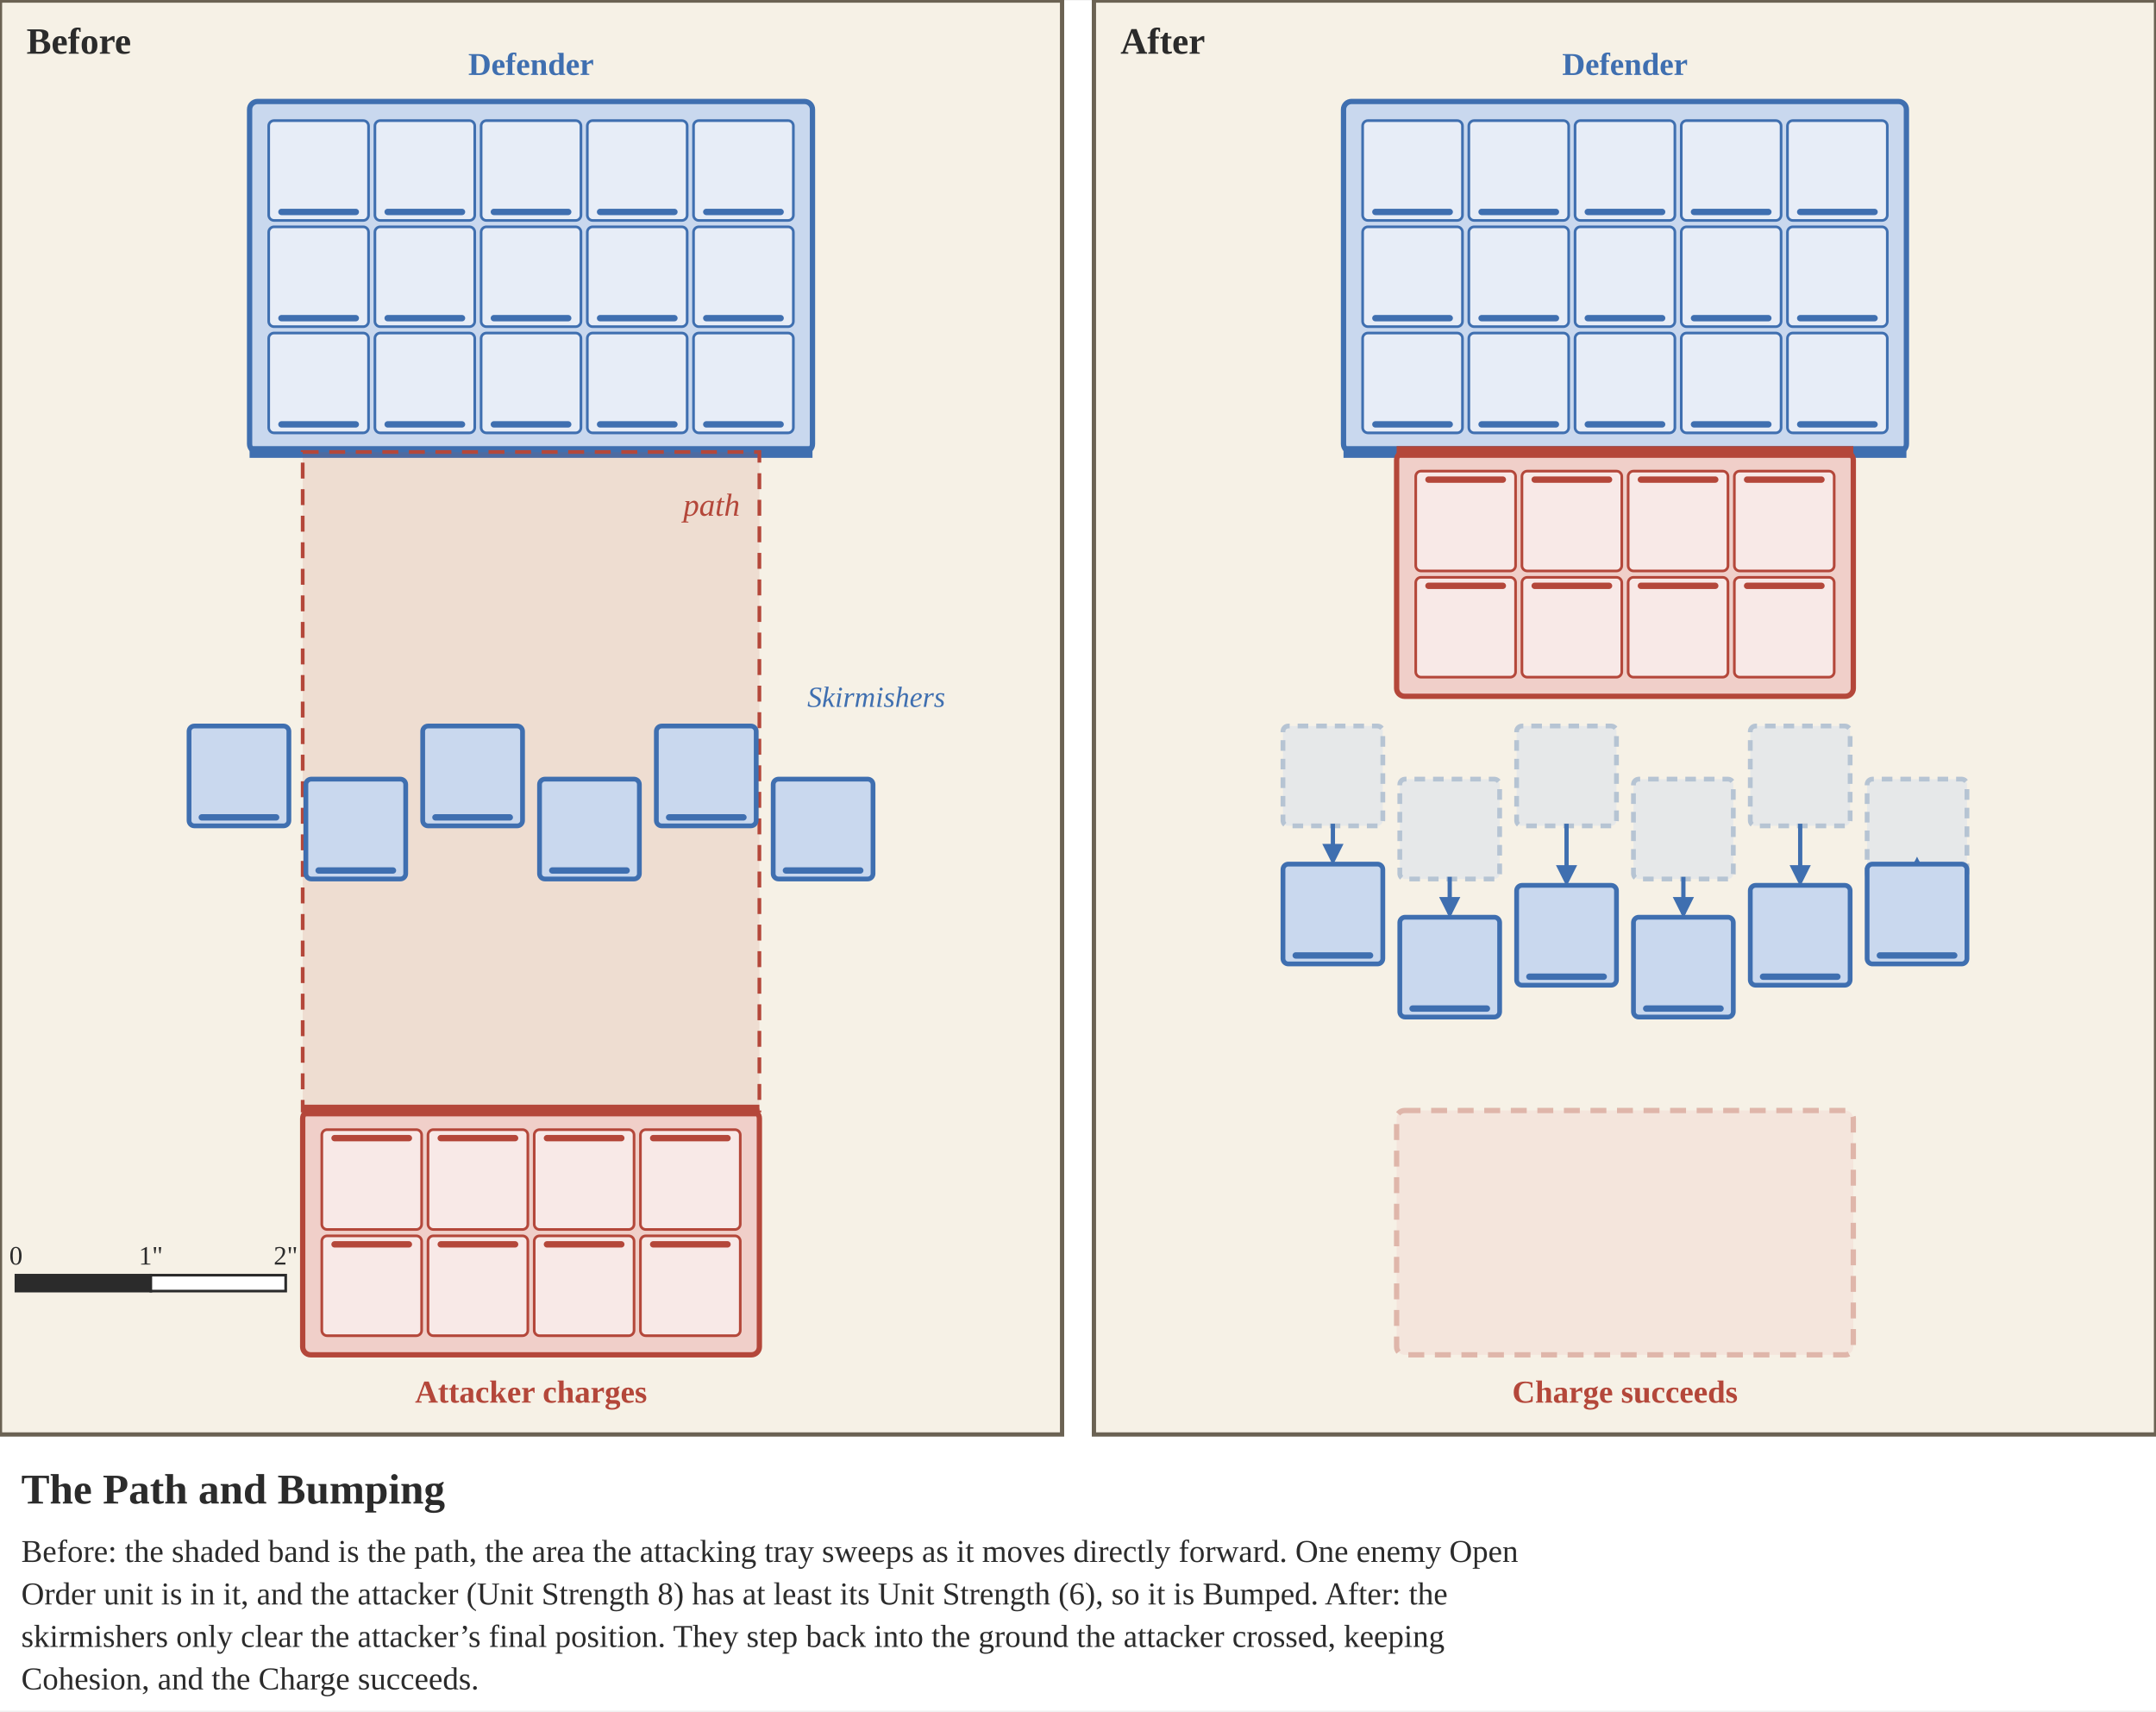
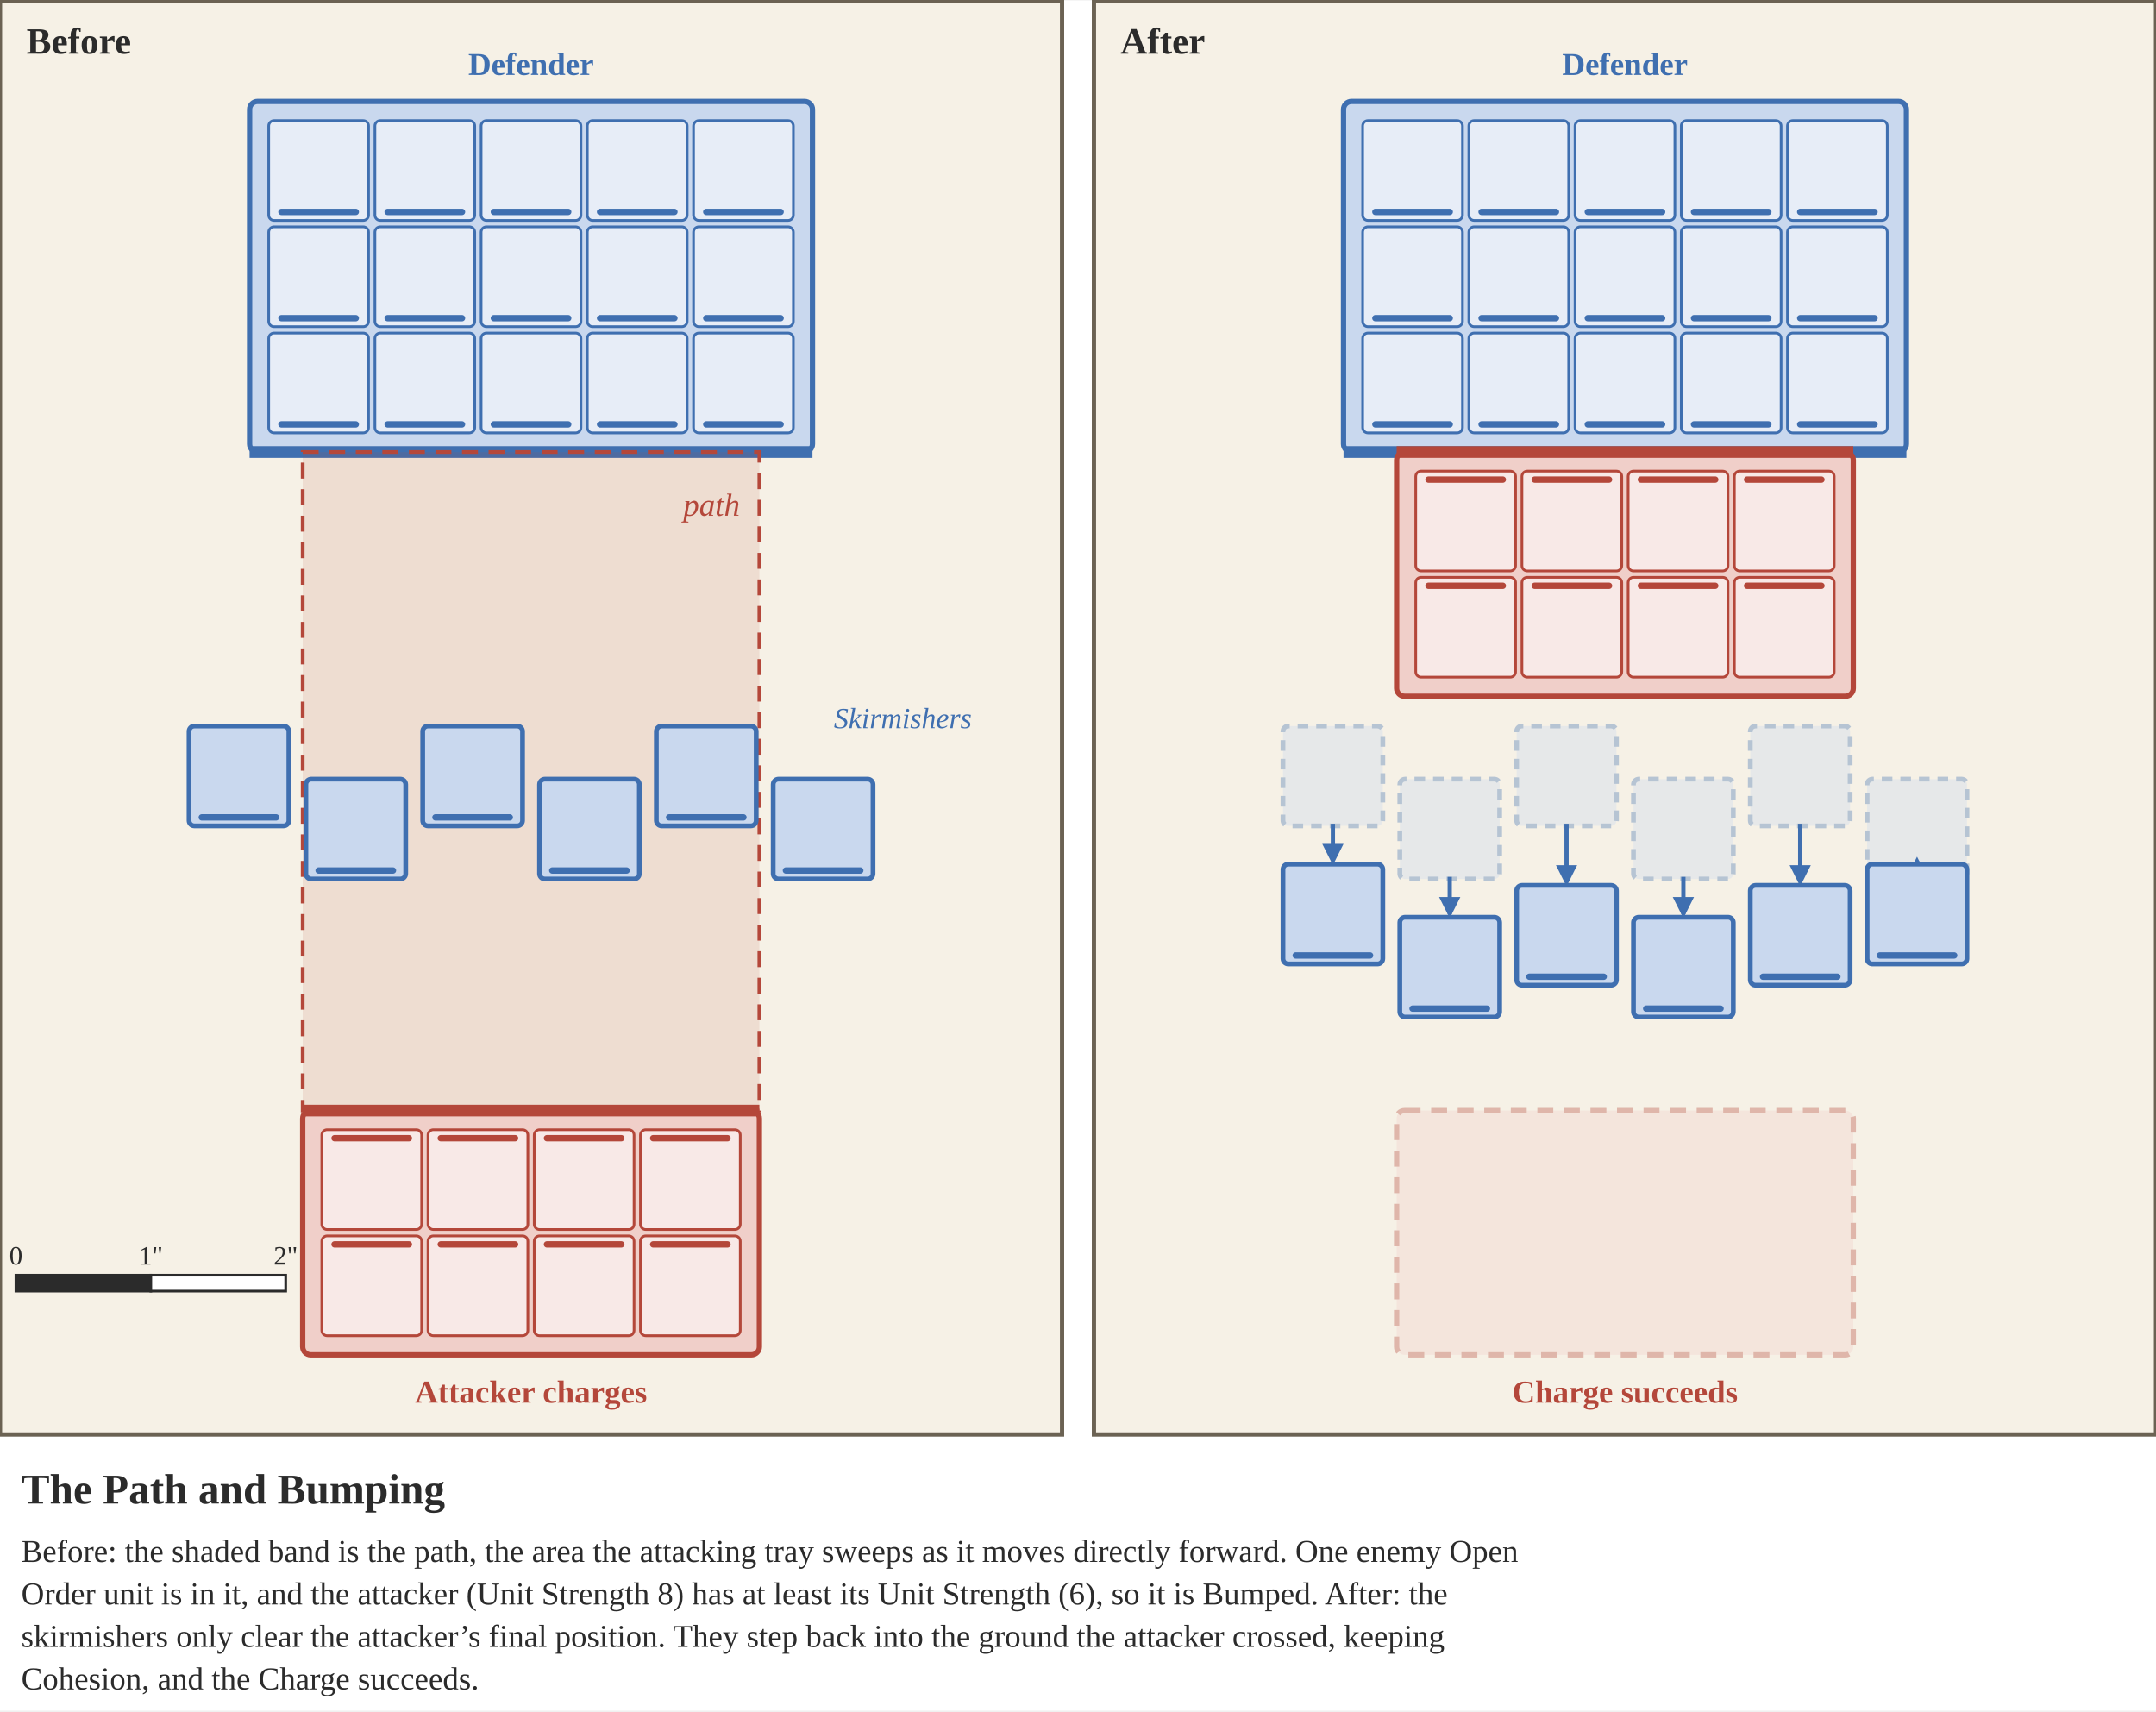
<svg xmlns="http://www.w3.org/2000/svg" viewBox="0 0 406 322" width="974" height="773" font-family="Georgia, 'Times New Roman', serif">
  <defs>
    <marker id="arrow_3f6fb0" viewBox="0 0 10 10" refX="8" refY="5" markerWidth="5" markerHeight="5" orient="auto">
      <path d="M0,0 L10,5 L0,10 z" fill="#3f6fb0" />
    </marker>
  </defs>
  <rect width="406" height="322" fill="#fff" />
  <rect x="0" y="0" width="200" height="270" fill="#f6f1e6" stroke="#6b6253" stroke-width="0.8" />
  <text x="5.0" y="10.0" font-size="7" fill="#2b2b2b" text-anchor="start" font-weight="bold">Before</text>
  <g transform="translate(100.0,52.0) rotate(180.0)">
    <rect x="-53.0" y="-33.0" width="106" height="66" rx="1.5" fill="#c9d8ee" stroke="#3f6fb0" stroke-width="1" />
    <rect x="-49.4" y="-29.4" width="18.8" height="18.8" rx="1" fill="#fff" fill-opacity="0.55" stroke="#3f6fb0" stroke-width="0.5" />
    <line x1="-47.0" y1="-27.8" x2="-33.0" y2="-27.8" stroke="#3f6fb0" stroke-width="1.2" stroke-linecap="round" />
    <rect x="-29.4" y="-29.4" width="18.8" height="18.8" rx="1" fill="#fff" fill-opacity="0.55" stroke="#3f6fb0" stroke-width="0.5" />
    <line x1="-27.0" y1="-27.8" x2="-13.0" y2="-27.8" stroke="#3f6fb0" stroke-width="1.2" stroke-linecap="round" />
    <rect x="-9.4" y="-29.4" width="18.8" height="18.8" rx="1" fill="#fff" fill-opacity="0.55" stroke="#3f6fb0" stroke-width="0.5" />
    <line x1="-7.0" y1="-27.8" x2="7.0" y2="-27.8" stroke="#3f6fb0" stroke-width="1.2" stroke-linecap="round" />
    <rect x="10.6" y="-29.4" width="18.8" height="18.8" rx="1" fill="#fff" fill-opacity="0.55" stroke="#3f6fb0" stroke-width="0.5" />
    <line x1="13.0" y1="-27.8" x2="27.0" y2="-27.8" stroke="#3f6fb0" stroke-width="1.2" stroke-linecap="round" />
    <rect x="30.6" y="-29.4" width="18.8" height="18.8" rx="1" fill="#fff" fill-opacity="0.55" stroke="#3f6fb0" stroke-width="0.5" />
    <line x1="33.0" y1="-27.8" x2="47.0" y2="-27.8" stroke="#3f6fb0" stroke-width="1.2" stroke-linecap="round" />
    <rect x="-49.4" y="-9.4" width="18.8" height="18.8" rx="1" fill="#fff" fill-opacity="0.55" stroke="#3f6fb0" stroke-width="0.5" />
    <line x1="-47.0" y1="-7.8" x2="-33.0" y2="-7.8" stroke="#3f6fb0" stroke-width="1.2" stroke-linecap="round" />
    <rect x="-29.4" y="-9.4" width="18.8" height="18.8" rx="1" fill="#fff" fill-opacity="0.55" stroke="#3f6fb0" stroke-width="0.5" />
    <line x1="-27.0" y1="-7.8" x2="-13.0" y2="-7.8" stroke="#3f6fb0" stroke-width="1.2" stroke-linecap="round" />
    <rect x="-9.4" y="-9.4" width="18.8" height="18.8" rx="1" fill="#fff" fill-opacity="0.55" stroke="#3f6fb0" stroke-width="0.5" />
    <line x1="-7.0" y1="-7.8" x2="7.0" y2="-7.8" stroke="#3f6fb0" stroke-width="1.2" stroke-linecap="round" />
    <rect x="10.6" y="-9.4" width="18.8" height="18.8" rx="1" fill="#fff" fill-opacity="0.55" stroke="#3f6fb0" stroke-width="0.5" />
    <line x1="13.0" y1="-7.8" x2="27.0" y2="-7.8" stroke="#3f6fb0" stroke-width="1.2" stroke-linecap="round" />
    <rect x="30.6" y="-9.4" width="18.8" height="18.8" rx="1" fill="#fff" fill-opacity="0.55" stroke="#3f6fb0" stroke-width="0.5" />
    <line x1="33.0" y1="-7.8" x2="47.0" y2="-7.8" stroke="#3f6fb0" stroke-width="1.2" stroke-linecap="round" />
    <rect x="-49.4" y="10.6" width="18.8" height="18.8" rx="1" fill="#fff" fill-opacity="0.55" stroke="#3f6fb0" stroke-width="0.5" />
    <line x1="-47.0" y1="12.2" x2="-33.0" y2="12.2" stroke="#3f6fb0" stroke-width="1.2" stroke-linecap="round" />
    <rect x="-29.4" y="10.6" width="18.8" height="18.8" rx="1" fill="#fff" fill-opacity="0.55" stroke="#3f6fb0" stroke-width="0.5" />
    <line x1="-27.0" y1="12.2" x2="-13.0" y2="12.2" stroke="#3f6fb0" stroke-width="1.2" stroke-linecap="round" />
    <rect x="-9.4" y="10.6" width="18.8" height="18.8" rx="1" fill="#fff" fill-opacity="0.55" stroke="#3f6fb0" stroke-width="0.5" />
    <line x1="-7.0" y1="12.2" x2="7.0" y2="12.2" stroke="#3f6fb0" stroke-width="1.2" stroke-linecap="round" />
    <rect x="10.6" y="10.6" width="18.8" height="18.8" rx="1" fill="#fff" fill-opacity="0.55" stroke="#3f6fb0" stroke-width="0.5" />
    <line x1="13.0" y1="12.2" x2="27.0" y2="12.2" stroke="#3f6fb0" stroke-width="1.2" stroke-linecap="round" />
    <rect x="30.6" y="10.6" width="18.8" height="18.8" rx="1" fill="#fff" fill-opacity="0.55" stroke="#3f6fb0" stroke-width="0.5" />
    <line x1="33.0" y1="12.2" x2="47.0" y2="12.2" stroke="#3f6fb0" stroke-width="1.2" stroke-linecap="round" />
    <line x1="-53.0" y1="-33.0" x2="53.0" y2="-33.0" stroke="#3f6fb0" stroke-width="2.2" />
  </g>
  <text x="100.0" y="14.0" font-size="6" fill="#3f6fb0" text-anchor="middle" font-weight="bold">Defender</text>
  <rect x="57.0" y="85" width="86" height="124" fill="#b4473a" fill-opacity="0.12" stroke="#b4473a" stroke-width="0.7" stroke-dasharray="3 2" />
  <text x="134.0" y="97.0" font-size="6" fill="#b4473a" text-anchor="middle" font-style="italic">path</text>
  <g transform="translate(100.0,232.0) rotate(0.0)">
    <rect x="-43.0" y="-23.0" width="86" height="46" rx="1.5" fill="#f0cfc9" stroke="#b4473a" stroke-width="1" />
    <rect x="-39.4" y="-19.4" width="18.8" height="18.8" rx="1" fill="#fff" fill-opacity="0.55" stroke="#b4473a" stroke-width="0.5" />
    <line x1="-37.0" y1="-17.8" x2="-23.0" y2="-17.8" stroke="#b4473a" stroke-width="1.2" stroke-linecap="round" />
    <rect x="-19.4" y="-19.4" width="18.8" height="18.8" rx="1" fill="#fff" fill-opacity="0.55" stroke="#b4473a" stroke-width="0.5" />
    <line x1="-17.0" y1="-17.8" x2="-3.0" y2="-17.8" stroke="#b4473a" stroke-width="1.2" stroke-linecap="round" />
    <rect x="0.6" y="-19.4" width="18.8" height="18.8" rx="1" fill="#fff" fill-opacity="0.55" stroke="#b4473a" stroke-width="0.5" />
    <line x1="3.0" y1="-17.8" x2="17.0" y2="-17.8" stroke="#b4473a" stroke-width="1.2" stroke-linecap="round" />
    <rect x="20.6" y="-19.4" width="18.8" height="18.8" rx="1" fill="#fff" fill-opacity="0.55" stroke="#b4473a" stroke-width="0.5" />
    <line x1="23.0" y1="-17.8" x2="37.0" y2="-17.8" stroke="#b4473a" stroke-width="1.2" stroke-linecap="round" />
    <rect x="-39.4" y="0.6" width="18.8" height="18.8" rx="1" fill="#fff" fill-opacity="0.55" stroke="#b4473a" stroke-width="0.5" />
    <line x1="-37.0" y1="2.2" x2="-23.0" y2="2.2" stroke="#b4473a" stroke-width="1.2" stroke-linecap="round" />
    <rect x="-19.4" y="0.6" width="18.8" height="18.8" rx="1" fill="#fff" fill-opacity="0.55" stroke="#b4473a" stroke-width="0.5" />
    <line x1="-17.0" y1="2.2" x2="-3.0" y2="2.2" stroke="#b4473a" stroke-width="1.2" stroke-linecap="round" />
    <rect x="0.6" y="0.6" width="18.8" height="18.8" rx="1" fill="#fff" fill-opacity="0.55" stroke="#b4473a" stroke-width="0.5" />
    <line x1="3.0" y1="2.2" x2="17.0" y2="2.2" stroke="#b4473a" stroke-width="1.2" stroke-linecap="round" />
    <rect x="20.6" y="0.6" width="18.8" height="18.8" rx="1" fill="#fff" fill-opacity="0.55" stroke="#b4473a" stroke-width="0.5" />
    <line x1="23.0" y1="2.2" x2="37.0" y2="2.2" stroke="#b4473a" stroke-width="1.2" stroke-linecap="round" />
    <line x1="-43.0" y1="-23.0" x2="43.0" y2="-23.0" stroke="#b4473a" stroke-width="2.2" />
  </g>
  <text x="100.0" y="264.0" font-size="6" fill="#b4473a" text-anchor="middle" font-weight="bold">Attacker charges</text>
  <g transform="translate(45.0,146.0) rotate(180.0)">
    <rect x="-9.4" y="-9.4" width="18.8" height="18.8" rx="1" fill="#c9d8ee" fill-opacity="1" stroke="#3f6fb0" stroke-width="0.9" />
    <line x1="-7.0" y1="-7.8" x2="7.0" y2="-7.8" stroke="#3f6fb0" stroke-width="1.2" stroke-linecap="round" />
  </g>
  <g transform="translate(67.0,156.0) rotate(180.0)">
    <rect x="-9.4" y="-9.4" width="18.8" height="18.8" rx="1" fill="#c9d8ee" fill-opacity="1" stroke="#3f6fb0" stroke-width="0.9" />
    <line x1="-7.0" y1="-7.8" x2="7.0" y2="-7.8" stroke="#3f6fb0" stroke-width="1.2" stroke-linecap="round" />
  </g>
  <g transform="translate(89.0,146.0) rotate(180.0)">
    <rect x="-9.4" y="-9.4" width="18.8" height="18.8" rx="1" fill="#c9d8ee" fill-opacity="1" stroke="#3f6fb0" stroke-width="0.9" />
    <line x1="-7.0" y1="-7.8" x2="7.0" y2="-7.8" stroke="#3f6fb0" stroke-width="1.2" stroke-linecap="round" />
  </g>
  <g transform="translate(111.0,156.0) rotate(180.0)">
    <rect x="-9.4" y="-9.4" width="18.8" height="18.8" rx="1" fill="#c9d8ee" fill-opacity="1" stroke="#3f6fb0" stroke-width="0.9" />
    <line x1="-7.0" y1="-7.8" x2="7.0" y2="-7.8" stroke="#3f6fb0" stroke-width="1.2" stroke-linecap="round" />
  </g>
  <g transform="translate(133.0,146.0) rotate(180.0)">
    <rect x="-9.4" y="-9.4" width="18.8" height="18.8" rx="1" fill="#c9d8ee" fill-opacity="1" stroke="#3f6fb0" stroke-width="0.9" />
    <line x1="-7.0" y1="-7.8" x2="7.0" y2="-7.8" stroke="#3f6fb0" stroke-width="1.2" stroke-linecap="round" />
  </g>
  <g transform="translate(155.0,156.0) rotate(180.0)">
    <rect x="-9.4" y="-9.4" width="18.8" height="18.8" rx="1" fill="#c9d8ee" fill-opacity="1" stroke="#3f6fb0" stroke-width="0.9" />
    <line x1="-7.0" y1="-7.8" x2="7.0" y2="-7.8" stroke="#3f6fb0" stroke-width="1.2" stroke-linecap="round" />
  </g>
-   <text x="178.0" y="133.0" font-size="5.5" fill="#3f6fb0" text-anchor="end" font-style="italic">Skirmishers</text>
+   <text x="183.0" y="137.0" font-size="5.5" fill="#3f6fb0" text-anchor="end" font-style="italic">Skirmishers</text>
  <rect x="206" y="0" width="200" height="270" fill="#f6f1e6" stroke="#6b6253" stroke-width="0.8" />
  <text x="211.0" y="10.0" font-size="7" fill="#2b2b2b" text-anchor="start" font-weight="bold">After</text>
  <g transform="translate(306.0,52.0) rotate(180.0)">
    <rect x="-53.0" y="-33.0" width="106" height="66" rx="1.5" fill="#c9d8ee" stroke="#3f6fb0" stroke-width="1" />
    <rect x="-49.4" y="-29.4" width="18.8" height="18.8" rx="1" fill="#fff" fill-opacity="0.55" stroke="#3f6fb0" stroke-width="0.5" />
    <line x1="-47.0" y1="-27.8" x2="-33.0" y2="-27.8" stroke="#3f6fb0" stroke-width="1.2" stroke-linecap="round" />
    <rect x="-29.4" y="-29.4" width="18.8" height="18.8" rx="1" fill="#fff" fill-opacity="0.55" stroke="#3f6fb0" stroke-width="0.5" />
    <line x1="-27.0" y1="-27.8" x2="-13.0" y2="-27.8" stroke="#3f6fb0" stroke-width="1.2" stroke-linecap="round" />
    <rect x="-9.4" y="-29.4" width="18.8" height="18.8" rx="1" fill="#fff" fill-opacity="0.55" stroke="#3f6fb0" stroke-width="0.5" />
    <line x1="-7.0" y1="-27.8" x2="7.0" y2="-27.8" stroke="#3f6fb0" stroke-width="1.2" stroke-linecap="round" />
    <rect x="10.6" y="-29.4" width="18.8" height="18.8" rx="1" fill="#fff" fill-opacity="0.55" stroke="#3f6fb0" stroke-width="0.5" />
    <line x1="13.0" y1="-27.8" x2="27.0" y2="-27.8" stroke="#3f6fb0" stroke-width="1.2" stroke-linecap="round" />
    <rect x="30.6" y="-29.4" width="18.8" height="18.8" rx="1" fill="#fff" fill-opacity="0.55" stroke="#3f6fb0" stroke-width="0.5" />
    <line x1="33.0" y1="-27.8" x2="47.0" y2="-27.8" stroke="#3f6fb0" stroke-width="1.2" stroke-linecap="round" />
    <rect x="-49.4" y="-9.4" width="18.8" height="18.8" rx="1" fill="#fff" fill-opacity="0.55" stroke="#3f6fb0" stroke-width="0.5" />
    <line x1="-47.0" y1="-7.8" x2="-33.0" y2="-7.8" stroke="#3f6fb0" stroke-width="1.2" stroke-linecap="round" />
    <rect x="-29.4" y="-9.4" width="18.8" height="18.8" rx="1" fill="#fff" fill-opacity="0.55" stroke="#3f6fb0" stroke-width="0.5" />
    <line x1="-27.0" y1="-7.8" x2="-13.0" y2="-7.8" stroke="#3f6fb0" stroke-width="1.2" stroke-linecap="round" />
    <rect x="-9.4" y="-9.4" width="18.8" height="18.8" rx="1" fill="#fff" fill-opacity="0.55" stroke="#3f6fb0" stroke-width="0.5" />
    <line x1="-7.0" y1="-7.8" x2="7.0" y2="-7.8" stroke="#3f6fb0" stroke-width="1.2" stroke-linecap="round" />
    <rect x="10.6" y="-9.4" width="18.8" height="18.8" rx="1" fill="#fff" fill-opacity="0.55" stroke="#3f6fb0" stroke-width="0.5" />
    <line x1="13.0" y1="-7.8" x2="27.0" y2="-7.8" stroke="#3f6fb0" stroke-width="1.2" stroke-linecap="round" />
    <rect x="30.6" y="-9.4" width="18.8" height="18.8" rx="1" fill="#fff" fill-opacity="0.55" stroke="#3f6fb0" stroke-width="0.5" />
    <line x1="33.0" y1="-7.8" x2="47.0" y2="-7.8" stroke="#3f6fb0" stroke-width="1.2" stroke-linecap="round" />
    <rect x="-49.4" y="10.6" width="18.8" height="18.8" rx="1" fill="#fff" fill-opacity="0.55" stroke="#3f6fb0" stroke-width="0.5" />
    <line x1="-47.0" y1="12.2" x2="-33.0" y2="12.2" stroke="#3f6fb0" stroke-width="1.2" stroke-linecap="round" />
    <rect x="-29.4" y="10.6" width="18.8" height="18.8" rx="1" fill="#fff" fill-opacity="0.55" stroke="#3f6fb0" stroke-width="0.5" />
    <line x1="-27.0" y1="12.2" x2="-13.0" y2="12.2" stroke="#3f6fb0" stroke-width="1.2" stroke-linecap="round" />
    <rect x="-9.4" y="10.6" width="18.8" height="18.8" rx="1" fill="#fff" fill-opacity="0.55" stroke="#3f6fb0" stroke-width="0.5" />
    <line x1="-7.0" y1="12.2" x2="7.0" y2="12.2" stroke="#3f6fb0" stroke-width="1.2" stroke-linecap="round" />
    <rect x="10.6" y="10.6" width="18.8" height="18.8" rx="1" fill="#fff" fill-opacity="0.55" stroke="#3f6fb0" stroke-width="0.5" />
    <line x1="13.0" y1="12.2" x2="27.0" y2="12.2" stroke="#3f6fb0" stroke-width="1.2" stroke-linecap="round" />
    <rect x="30.6" y="10.6" width="18.8" height="18.8" rx="1" fill="#fff" fill-opacity="0.55" stroke="#3f6fb0" stroke-width="0.5" />
    <line x1="33.0" y1="12.2" x2="47.0" y2="12.2" stroke="#3f6fb0" stroke-width="1.2" stroke-linecap="round" />
    <line x1="-53.0" y1="-33.0" x2="53.0" y2="-33.0" stroke="#3f6fb0" stroke-width="2.2" />
  </g>
  <text x="306.0" y="14.0" font-size="6" fill="#3f6fb0" text-anchor="middle" font-weight="bold">Defender</text>
  <g transform="translate(306.0,232.0) rotate(0.0)" opacity="0.35">
    <rect x="-43.0" y="-23.0" width="86" height="46" rx="1.5" fill="#f0cfc9" stroke="#b4473a" stroke-width="1" stroke-dasharray="3 2" />
  </g>
  <g transform="translate(306.0,108.0) rotate(0.0)">
    <rect x="-43.0" y="-23.0" width="86" height="46" rx="1.5" fill="#f0cfc9" stroke="#b4473a" stroke-width="1" />
    <rect x="-39.4" y="-19.4" width="18.8" height="18.8" rx="1" fill="#fff" fill-opacity="0.55" stroke="#b4473a" stroke-width="0.5" />
    <line x1="-37.0" y1="-17.8" x2="-23.0" y2="-17.8" stroke="#b4473a" stroke-width="1.2" stroke-linecap="round" />
    <rect x="-19.4" y="-19.4" width="18.8" height="18.8" rx="1" fill="#fff" fill-opacity="0.55" stroke="#b4473a" stroke-width="0.5" />
    <line x1="-17.0" y1="-17.8" x2="-3.0" y2="-17.8" stroke="#b4473a" stroke-width="1.2" stroke-linecap="round" />
    <rect x="0.6" y="-19.4" width="18.8" height="18.8" rx="1" fill="#fff" fill-opacity="0.55" stroke="#b4473a" stroke-width="0.5" />
    <line x1="3.0" y1="-17.8" x2="17.0" y2="-17.8" stroke="#b4473a" stroke-width="1.2" stroke-linecap="round" />
    <rect x="20.6" y="-19.4" width="18.8" height="18.8" rx="1" fill="#fff" fill-opacity="0.55" stroke="#b4473a" stroke-width="0.5" />
    <line x1="23.0" y1="-17.8" x2="37.0" y2="-17.8" stroke="#b4473a" stroke-width="1.2" stroke-linecap="round" />
    <rect x="-39.4" y="0.6" width="18.8" height="18.8" rx="1" fill="#fff" fill-opacity="0.55" stroke="#b4473a" stroke-width="0.5" />
    <line x1="-37.0" y1="2.2" x2="-23.0" y2="2.2" stroke="#b4473a" stroke-width="1.2" stroke-linecap="round" />
    <rect x="-19.4" y="0.6" width="18.8" height="18.8" rx="1" fill="#fff" fill-opacity="0.55" stroke="#b4473a" stroke-width="0.5" />
    <line x1="-17.0" y1="2.2" x2="-3.0" y2="2.2" stroke="#b4473a" stroke-width="1.2" stroke-linecap="round" />
    <rect x="0.6" y="0.6" width="18.8" height="18.8" rx="1" fill="#fff" fill-opacity="0.55" stroke="#b4473a" stroke-width="0.5" />
    <line x1="3.0" y1="2.2" x2="17.0" y2="2.2" stroke="#b4473a" stroke-width="1.2" stroke-linecap="round" />
    <rect x="20.6" y="0.6" width="18.8" height="18.8" rx="1" fill="#fff" fill-opacity="0.55" stroke="#b4473a" stroke-width="0.5" />
    <line x1="23.0" y1="2.2" x2="37.0" y2="2.2" stroke="#b4473a" stroke-width="1.2" stroke-linecap="round" />
    <line x1="-43.0" y1="-23.0" x2="43.0" y2="-23.0" stroke="#b4473a" stroke-width="2.2" />
  </g>
  <g transform="translate(251.0,146.0) rotate(180.0)" opacity="0.35">
    <rect x="-9.4" y="-9.4" width="18.8" height="18.8" rx="1" fill="#c9d8ee" fill-opacity="1" stroke="#3f6fb0" stroke-width="0.9" stroke-dasharray="2 1.5" />
  </g>
  <line x1="251.0" y1="155.0" x2="251.0" y2="162.0" stroke="#3f6fb0" stroke-width="0.8" marker-end="url(#arrow_3f6fb0)" />
  <g transform="translate(251.0,172.0) rotate(180.0)">
    <rect x="-9.4" y="-9.4" width="18.8" height="18.8" rx="1" fill="#c9d8ee" fill-opacity="1" stroke="#3f6fb0" stroke-width="0.9" />
    <line x1="-7.0" y1="-7.8" x2="7.0" y2="-7.8" stroke="#3f6fb0" stroke-width="1.2" stroke-linecap="round" />
  </g>
  <g transform="translate(273.0,156.0) rotate(180.0)" opacity="0.35">
    <rect x="-9.4" y="-9.4" width="18.8" height="18.8" rx="1" fill="#c9d8ee" fill-opacity="1" stroke="#3f6fb0" stroke-width="0.9" stroke-dasharray="2 1.5" />
  </g>
  <line x1="273.0" y1="165.0" x2="273.0" y2="172.0" stroke="#3f6fb0" stroke-width="0.8" marker-end="url(#arrow_3f6fb0)" />
  <g transform="translate(273.0,182.0) rotate(180.0)">
    <rect x="-9.4" y="-9.4" width="18.8" height="18.8" rx="1" fill="#c9d8ee" fill-opacity="1" stroke="#3f6fb0" stroke-width="0.9" />
    <line x1="-7.0" y1="-7.8" x2="7.0" y2="-7.8" stroke="#3f6fb0" stroke-width="1.2" stroke-linecap="round" />
  </g>
  <g transform="translate(295.0,146.0) rotate(180.0)" opacity="0.35">
    <rect x="-9.4" y="-9.4" width="18.8" height="18.8" rx="1" fill="#c9d8ee" fill-opacity="1" stroke="#3f6fb0" stroke-width="0.9" stroke-dasharray="2 1.5" />
  </g>
  <line x1="295.0" y1="155.0" x2="295.0" y2="166.0" stroke="#3f6fb0" stroke-width="0.8" marker-end="url(#arrow_3f6fb0)" />
  <g transform="translate(295.0,176.0) rotate(180.0)">
    <rect x="-9.4" y="-9.4" width="18.8" height="18.8" rx="1" fill="#c9d8ee" fill-opacity="1" stroke="#3f6fb0" stroke-width="0.9" />
    <line x1="-7.0" y1="-7.8" x2="7.0" y2="-7.8" stroke="#3f6fb0" stroke-width="1.2" stroke-linecap="round" />
  </g>
  <g transform="translate(317.0,156.0) rotate(180.0)" opacity="0.35">
    <rect x="-9.4" y="-9.4" width="18.8" height="18.8" rx="1" fill="#c9d8ee" fill-opacity="1" stroke="#3f6fb0" stroke-width="0.9" stroke-dasharray="2 1.5" />
  </g>
  <line x1="317.0" y1="165.0" x2="317.0" y2="172.0" stroke="#3f6fb0" stroke-width="0.8" marker-end="url(#arrow_3f6fb0)" />
  <g transform="translate(317.0,182.0) rotate(180.0)">
    <rect x="-9.4" y="-9.4" width="18.8" height="18.8" rx="1" fill="#c9d8ee" fill-opacity="1" stroke="#3f6fb0" stroke-width="0.9" />
    <line x1="-7.0" y1="-7.8" x2="7.0" y2="-7.8" stroke="#3f6fb0" stroke-width="1.2" stroke-linecap="round" />
  </g>
  <g transform="translate(339.0,146.0) rotate(180.0)" opacity="0.35">
    <rect x="-9.4" y="-9.4" width="18.8" height="18.8" rx="1" fill="#c9d8ee" fill-opacity="1" stroke="#3f6fb0" stroke-width="0.9" stroke-dasharray="2 1.5" />
  </g>
  <line x1="339.0" y1="155.0" x2="339.0" y2="166.0" stroke="#3f6fb0" stroke-width="0.8" marker-end="url(#arrow_3f6fb0)" />
  <g transform="translate(339.0,176.0) rotate(180.0)">
    <rect x="-9.4" y="-9.4" width="18.8" height="18.8" rx="1" fill="#c9d8ee" fill-opacity="1" stroke="#3f6fb0" stroke-width="0.9" />
    <line x1="-7.0" y1="-7.8" x2="7.0" y2="-7.8" stroke="#3f6fb0" stroke-width="1.2" stroke-linecap="round" />
  </g>
  <g transform="translate(361.0,156.0) rotate(180.0)" opacity="0.35">
    <rect x="-9.4" y="-9.4" width="18.8" height="18.8" rx="1" fill="#c9d8ee" fill-opacity="1" stroke="#3f6fb0" stroke-width="0.9" stroke-dasharray="2 1.5" />
  </g>
  <line x1="361.0" y1="165.0" x2="361.0" y2="162.0" stroke="#3f6fb0" stroke-width="0.8" marker-end="url(#arrow_3f6fb0)" />
  <g transform="translate(361.0,172.0) rotate(180.0)">
    <rect x="-9.4" y="-9.4" width="18.8" height="18.8" rx="1" fill="#c9d8ee" fill-opacity="1" stroke="#3f6fb0" stroke-width="0.9" />
    <line x1="-7.0" y1="-7.8" x2="7.0" y2="-7.8" stroke="#3f6fb0" stroke-width="1.2" stroke-linecap="round" />
  </g>
  <text x="306.0" y="264.0" font-size="6" fill="#b4473a" text-anchor="middle" font-weight="bold">Charge succeeds</text>
  <rect x="3.0" y="240" width="25.4" height="3" fill="#2b2b2b" stroke="#2b2b2b" stroke-width="0.5" />
  <rect x="28.4" y="240" width="25.4" height="3" fill="#fff" stroke="#2b2b2b" stroke-width="0.5" />
  <text x="3.0" y="238.0" font-size="5" fill="#2b2b2b" text-anchor="middle">0</text>
  <text x="28.4" y="238.0" font-size="5" fill="#2b2b2b" text-anchor="middle">1"</text>
  <text x="53.8" y="238.0" font-size="5" fill="#2b2b2b" text-anchor="middle">2"</text>
  <text x="4" y="283" font-size="8" font-weight="bold" fill="#2b2b2b">The Path and Bumping</text>
  <text x="4" y="294" font-size="6" fill="#2b2b2b">Before: the shaded band is the path, the area the attacking tray sweeps as it moves directly forward. One enemy Open</text>
  <text x="4" y="302" font-size="6" fill="#2b2b2b">Order unit is in it, and the attacker (Unit Strength 8) has at least its Unit Strength (6), so it is Bumped. After: the</text>
  <text x="4" y="310" font-size="6" fill="#2b2b2b">skirmishers only clear the attacker’s final position. They step back into the ground the attacker crossed, keeping</text>
  <text x="4" y="318" font-size="6" fill="#2b2b2b">Cohesion, and the Charge succeeds.</text>
</svg>
